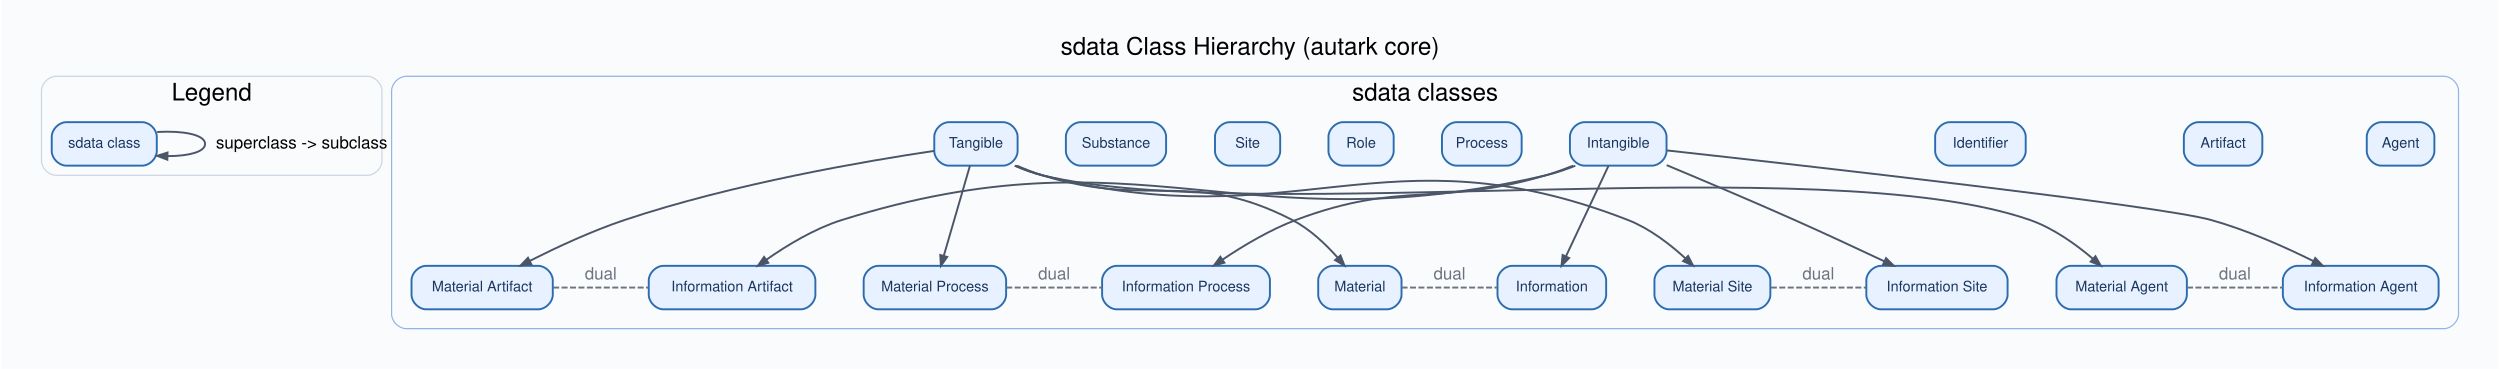
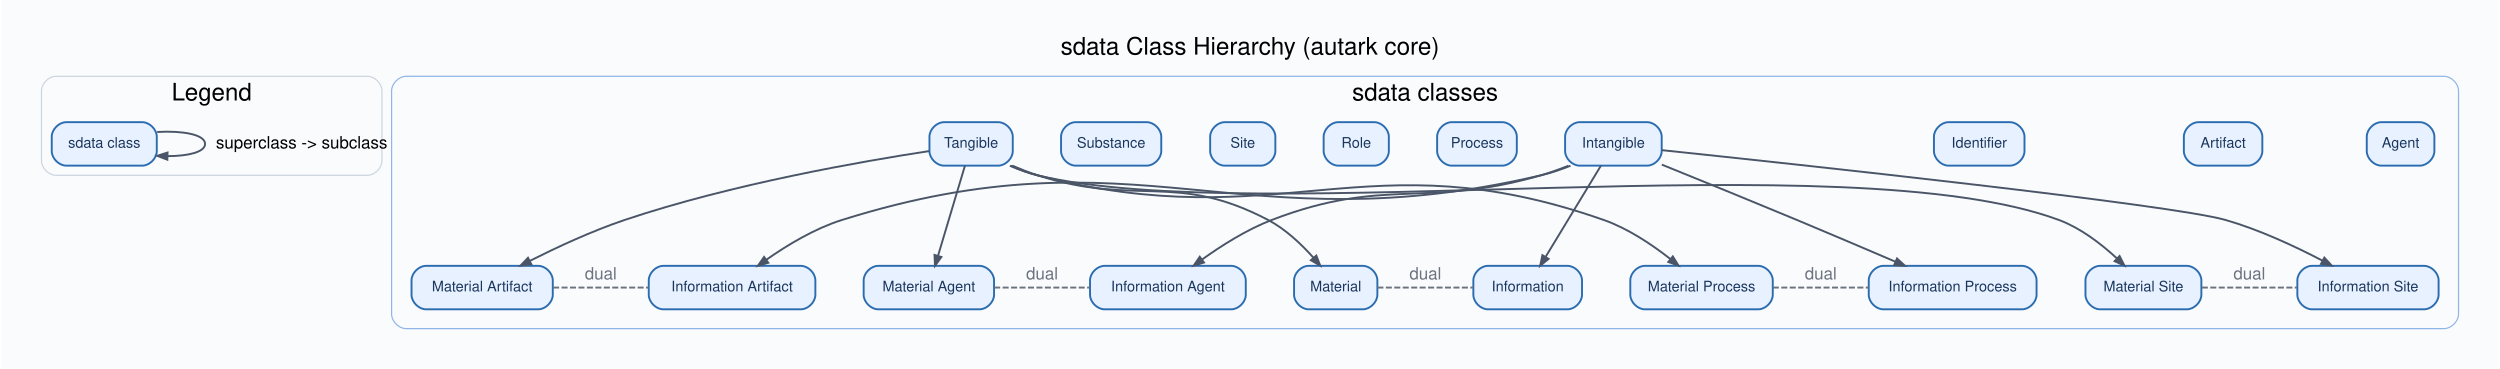
<svg xmlns="http://www.w3.org/2000/svg" width="2068pt" height="305pt" viewBox="0.00 0.00 2068.40 305.40">
  <g id="graph0" class="graph" transform="scale(1 1) rotate(0) translate(25.2 280.2)">
    <polygon fill="#fafbfc" stroke="transparent" points="-25.2,25.2 -25.2,-280.2 2043.2,-280.2 2043.2,25.2 -25.2,25.2" />
    <text text-anchor="middle" x="1009" y="-235" font-family="Helvetica,sans-Serif" font-size="20.00">sdata Class Hierarchy (autark core)</text>
    <g id="clust1" class="cluster">
      <path fill="#fafbfc" stroke="#cbd5e0" d="M20,-135C20,-135 278,-135 278,-135 284,-135 290,-141 290,-147 290,-147 290,-205 290,-205 290,-211 284,-217 278,-217 278,-217 20,-217 20,-217 14,-217 8,-211 8,-205 8,-205 8,-147 8,-147 8,-141 14,-135 20,-135" />
      <text text-anchor="middle" x="149" y="-197" font-family="Helvetica,sans-Serif" font-size="20.00">Legend</text>
    </g>
    <g id="clust2" class="cluster">
      <path fill="#fafbfc" stroke="#90b5e8" d="M310,-8C310,-8 1998,-8 1998,-8 2004,-8 2010,-14 2010,-20 2010,-20 2010,-205 2010,-205 2010,-211 2004,-217 1998,-217 1998,-217 310,-217 310,-217 304,-217 298,-211 298,-205 298,-205 298,-20 298,-20 298,-14 304,-8 310,-8" />
      <text text-anchor="middle" x="1154" y="-197" font-family="Helvetica,sans-Serif" font-size="20.00">sdata classes</text>
    </g>
    <g id="clust3" class="cluster">
</g>
    <g id="clust4" class="cluster">
</g>
    <g id="clust5" class="cluster">
</g>
    <g id="clust6" class="cluster">
</g>
    <g id="clust7" class="cluster">
</g>
    <g id="node1" class="node">
      <path fill="#e8f1ff" stroke="#2b6cb0" stroke-width="1.6" d="M91.5,-179C91.5,-179 28.5,-179 28.5,-179 22.5,-179 16.5,-173 16.5,-167 16.5,-167 16.5,-155 16.5,-155 16.5,-149 22.5,-143 28.5,-143 28.5,-143 91.5,-143 91.5,-143 97.5,-143 103.5,-149 103.5,-155 103.5,-155 103.5,-167 103.5,-167 103.5,-173 97.5,-179 91.5,-179" />
      <text text-anchor="middle" x="60" y="-157.9" font-family="Helvetica,sans-Serif" font-size="12.00" fill="#1a365d">sdata class</text>
    </g>
    <g id="edge1" class="edge">
      <path fill="none" stroke="#4a5568" stroke-width="1.6" d="M103.82,-170.88C124.89,-172.1 143.5,-168.8 143.5,-161 143.5,-154.29 129.76,-150.92 112.52,-150.88" />
      <polygon fill="#4a5568" stroke="#4a5568" stroke-width="1.6" points="112.23,-147.91 103.82,-151.12 112.4,-153.85 112.23,-147.91" />
      <text text-anchor="middle" x="223.5" y="-157.3" font-family="Helvetica,sans-Serif" font-size="14.00">superclass -&gt; subclass</text>
    </g>
    <g id="node2" class="node">
      <path fill="#e8f1ff" stroke="#2b6cb0" stroke-width="1.6" d="M637,-60C637,-60 523,-60 523,-60 517,-60 511,-54 511,-48 511,-48 511,-36 511,-36 511,-30 517,-24 523,-24 523,-24 637,-24 637,-24 643,-24 649,-30 649,-36 649,-36 649,-48 649,-48 649,-54 643,-60 637,-60" />
      <text text-anchor="middle" x="580" y="-38.9" font-family="Helvetica,sans-Serif" font-size="12.00" fill="#1a365d">Information Artifact</text>
    </g>
    <g id="node3" class="node">
      <path fill="#e8f1ff" stroke="#2b6cb0" stroke-width="1.6" d="M419.5,-60C419.5,-60 326.5,-60 326.5,-60 320.5,-60 314.5,-54 314.5,-48 314.5,-48 314.5,-36 314.5,-36 314.5,-30 320.5,-24 326.5,-24 326.5,-24 419.5,-24 419.5,-24 425.5,-24 431.5,-30 431.5,-36 431.5,-36 431.5,-48 431.5,-48 431.5,-54 425.5,-60 419.5,-60" />
      <text text-anchor="middle" x="373" y="-38.9" font-family="Helvetica,sans-Serif" font-size="12.00" fill="#1a365d">Material Artifact</text>
    </g>
    <g id="edge9" class="edge">
      <path fill="none" stroke="#6b7280" stroke-width="1.6" stroke-dasharray="5,2" d="M431.76,-42C456.39,-42 485.19,-42 510.83,-42" />
      <text text-anchor="middle" x="471.25" y="-48.8" font-family="Helvetica,sans-Serif" font-size="14.00" fill="#6b7280">dual</text>
    </g>
    <g id="node4" class="node">
-       <path fill="#e8f1ff" stroke="#2b6cb0" stroke-width="1.6" d="M1624.5,-60C1624.5,-60 1531.5,-60 1531.5,-60 1525.5,-60 1519.5,-54 1519.5,-48 1519.5,-48 1519.5,-36 1519.5,-36 1519.5,-30 1525.5,-24 1531.5,-24 1531.5,-24 1624.5,-24 1624.5,-24 1630.5,-24 1636.5,-30 1636.5,-36 1636.5,-36 1636.5,-48 1636.5,-48 1636.5,-54 1630.5,-60 1624.5,-60" />
-       <text text-anchor="middle" x="1578" y="-38.9" font-family="Helvetica,sans-Serif" font-size="12.00" fill="#1a365d">Information Site</text>
+       <path fill="#e8f1ff" stroke="#2b6cb0" stroke-width="1.6" d="M1648.5,-60C1648.5,-60 1533.5,-60 1533.5,-60 1527.5,-60 1521.5,-54 1521.5,-48 1521.5,-48 1521.5,-36 1521.5,-36 1521.5,-30 1527.5,-24 1533.5,-24 1533.5,-24 1648.5,-24 1648.5,-24 1654.5,-24 1660.5,-30 1660.5,-36 1660.5,-36 1660.5,-48 1660.5,-48 1660.5,-54 1654.5,-60 1648.5,-60" />
+       <text text-anchor="middle" x="1591" y="-38.9" font-family="Helvetica,sans-Serif" font-size="12.00" fill="#1a365d">Information Process</text>
    </g>
    <g id="node5" class="node">
-       <path fill="#e8f1ff" stroke="#2b6cb0" stroke-width="1.6" d="M1428,-60C1428,-60 1356,-60 1356,-60 1350,-60 1344,-54 1344,-48 1344,-48 1344,-36 1344,-36 1344,-30 1350,-24 1356,-24 1356,-24 1428,-24 1428,-24 1434,-24 1440,-30 1440,-36 1440,-36 1440,-48 1440,-48 1440,-54 1434,-60 1428,-60" />
-       <text text-anchor="middle" x="1392" y="-38.9" font-family="Helvetica,sans-Serif" font-size="12.00" fill="#1a365d">Material Site</text>
+       <path fill="#e8f1ff" stroke="#2b6cb0" stroke-width="1.6" d="M1430,-60C1430,-60 1336,-60 1336,-60 1330,-60 1324,-54 1324,-48 1324,-48 1324,-36 1324,-36 1324,-30 1330,-24 1336,-24 1336,-24 1430,-24 1430,-24 1436,-24 1442,-30 1442,-36 1442,-36 1442,-48 1442,-48 1442,-54 1436,-60 1430,-60" />
+       <text text-anchor="middle" x="1383" y="-38.9" font-family="Helvetica,sans-Serif" font-size="12.00" fill="#1a365d">Material Process</text>
+     </g>
+     <g id="edge10" class="edge">
+       <path fill="none" stroke="#6b7280" stroke-width="1.6" stroke-dasharray="5,2" d="M1442.05,-42C1466.79,-42 1495.73,-42 1521.5,-42" />
+       <text text-anchor="middle" x="1481.75" y="-48.8" font-family="Helvetica,sans-Serif" font-size="14.00" fill="#6b7280">dual</text>
+     </g>
+     <g id="node6" class="node">
+       <path fill="#e8f1ff" stroke="#2b6cb0" stroke-width="1.6" d="M1272,-60C1272,-60 1206,-60 1206,-60 1200,-60 1194,-54 1194,-48 1194,-48 1194,-36 1194,-36 1194,-30 1200,-24 1206,-24 1206,-24 1272,-24 1272,-24 1278,-24 1284,-30 1284,-36 1284,-36 1284,-48 1284,-48 1284,-54 1278,-60 1272,-60" />
+       <text text-anchor="middle" x="1239" y="-38.9" font-family="Helvetica,sans-Serif" font-size="12.00" fill="#1a365d">Information</text>
+     </g>
+     <g id="node7" class="node">
+       <path fill="#e8f1ff" stroke="#2b6cb0" stroke-width="1.6" d="M1102.5,-60C1102.5,-60 1057.5,-60 1057.5,-60 1051.5,-60 1045.5,-54 1045.5,-48 1045.5,-48 1045.5,-36 1045.5,-36 1045.5,-30 1051.5,-24 1057.5,-24 1057.5,-24 1102.5,-24 1102.5,-24 1108.5,-24 1114.5,-30 1114.5,-36 1114.5,-36 1114.5,-48 1114.5,-48 1114.5,-54 1108.5,-60 1102.5,-60" />
+       <text text-anchor="middle" x="1080" y="-38.9" font-family="Helvetica,sans-Serif" font-size="12.00" fill="#1a365d">Material</text>
+     </g>
+     <g id="edge7" class="edge">
+       <path fill="none" stroke="#6b7280" stroke-width="1.6" stroke-dasharray="5,2" d="M1114.5,-42C1137.79,-42 1168.76,-42 1193.99,-42" />
+       <text text-anchor="middle" x="1154.25" y="-48.8" font-family="Helvetica,sans-Serif" font-size="14.00" fill="#6b7280">dual</text>
+     </g>
+     <g id="node8" class="node">
+       <path fill="#e8f1ff" stroke="#2b6cb0" stroke-width="1.6" d="M993.5,-60C993.5,-60 888.5,-60 888.5,-60 882.5,-60 876.5,-54 876.5,-48 876.5,-48 876.5,-36 876.5,-36 876.5,-30 882.5,-24 888.5,-24 888.5,-24 993.5,-24 993.5,-24 999.5,-24 1005.5,-30 1005.5,-36 1005.5,-36 1005.5,-48 1005.5,-48 1005.5,-54 999.5,-60 993.5,-60" />
+       <text text-anchor="middle" x="941" y="-38.9" font-family="Helvetica,sans-Serif" font-size="12.00" fill="#1a365d">Information Agent</text>
+     </g>
+     <g id="node9" class="node">
+       <path fill="#e8f1ff" stroke="#2b6cb0" stroke-width="1.6" d="M785,-60C785,-60 701,-60 701,-60 695,-60 689,-54 689,-48 689,-48 689,-36 689,-36 689,-30 695,-24 701,-24 701,-24 785,-24 785,-24 791,-24 797,-30 797,-36 797,-36 797,-48 797,-48 797,-54 791,-60 785,-60" />
+       <text text-anchor="middle" x="743" y="-38.9" font-family="Helvetica,sans-Serif" font-size="12.00" fill="#1a365d">Material Agent</text>
+     </g>
+     <g id="edge8" class="edge">
+       <path fill="none" stroke="#6b7280" stroke-width="1.6" stroke-dasharray="5,2" d="M797.1,-42C821.61,-42 850.77,-42 876.41,-42" />
+       <text text-anchor="middle" x="836.75" y="-48.8" font-family="Helvetica,sans-Serif" font-size="14.00" fill="#6b7280">dual</text>
+     </g>
+     <g id="node10" class="node">
+       <path fill="#e8f1ff" stroke="#2b6cb0" stroke-width="1.6" d="M1981.5,-60C1981.5,-60 1888.5,-60 1888.5,-60 1882.5,-60 1876.5,-54 1876.5,-48 1876.5,-48 1876.5,-36 1876.5,-36 1876.5,-30 1882.5,-24 1888.5,-24 1888.5,-24 1981.5,-24 1981.5,-24 1987.5,-24 1993.5,-30 1993.5,-36 1993.5,-36 1993.5,-48 1993.5,-48 1993.5,-54 1987.5,-60 1981.5,-60" />
+       <text text-anchor="middle" x="1935" y="-38.9" font-family="Helvetica,sans-Serif" font-size="12.00" fill="#1a365d">Information Site</text>
+     </g>
+     <g id="node11" class="node">
+       <path fill="#e8f1ff" stroke="#2b6cb0" stroke-width="1.6" d="M1785,-60C1785,-60 1713,-60 1713,-60 1707,-60 1701,-54 1701,-48 1701,-48 1701,-36 1701,-36 1701,-30 1707,-24 1713,-24 1713,-24 1785,-24 1785,-24 1791,-24 1797,-30 1797,-36 1797,-36 1797,-48 1797,-48 1797,-54 1791,-60 1785,-60" />
+       <text text-anchor="middle" x="1749" y="-38.9" font-family="Helvetica,sans-Serif" font-size="12.00" fill="#1a365d">Material Site</text>
    </g>
    <g id="edge11" class="edge">
-       <path fill="none" stroke="#6b7280" stroke-width="1.6" stroke-dasharray="5,2" d="M1440.38,-42C1464.49,-42 1493.85,-42 1519.24,-42" />
-       <text text-anchor="middle" x="1479.75" y="-48.8" font-family="Helvetica,sans-Serif" font-size="14.00" fill="#6b7280">dual</text>
-     </g>
-     <g id="node6" class="node">
-       <path fill="#e8f1ff" stroke="#2b6cb0" stroke-width="1.6" d="M1292,-60C1292,-60 1226,-60 1226,-60 1220,-60 1214,-54 1214,-48 1214,-48 1214,-36 1214,-36 1214,-30 1220,-24 1226,-24 1226,-24 1292,-24 1292,-24 1298,-24 1304,-30 1304,-36 1304,-36 1304,-48 1304,-48 1304,-54 1298,-60 1292,-60" />
-       <text text-anchor="middle" x="1259" y="-38.9" font-family="Helvetica,sans-Serif" font-size="12.00" fill="#1a365d">Information</text>
-     </g>
-     <g id="node7" class="node">
-       <path fill="#e8f1ff" stroke="#2b6cb0" stroke-width="1.6" d="M1122.5,-60C1122.5,-60 1077.5,-60 1077.5,-60 1071.5,-60 1065.5,-54 1065.5,-48 1065.5,-48 1065.5,-36 1065.5,-36 1065.5,-30 1071.5,-24 1077.5,-24 1077.5,-24 1122.5,-24 1122.5,-24 1128.5,-24 1134.5,-30 1134.5,-36 1134.5,-36 1134.5,-48 1134.5,-48 1134.5,-54 1128.5,-60 1122.5,-60" />
-       <text text-anchor="middle" x="1100" y="-38.9" font-family="Helvetica,sans-Serif" font-size="12.00" fill="#1a365d">Material</text>
-     </g>
-     <g id="edge7" class="edge">
-       <path fill="none" stroke="#6b7280" stroke-width="1.6" stroke-dasharray="5,2" d="M1134.5,-42C1157.79,-42 1188.76,-42 1213.99,-42" />
-       <text text-anchor="middle" x="1174.25" y="-48.8" font-family="Helvetica,sans-Serif" font-size="14.00" fill="#6b7280">dual</text>
-     </g>
-     <g id="node8" class="node">
-       <path fill="#e8f1ff" stroke="#2b6cb0" stroke-width="1.6" d="M1013.5,-60C1013.5,-60 898.5,-60 898.5,-60 892.5,-60 886.5,-54 886.5,-48 886.5,-48 886.5,-36 886.5,-36 886.5,-30 892.5,-24 898.5,-24 898.5,-24 1013.5,-24 1013.5,-24 1019.5,-24 1025.5,-30 1025.5,-36 1025.5,-36 1025.5,-48 1025.5,-48 1025.5,-54 1019.5,-60 1013.5,-60" />
-       <text text-anchor="middle" x="956" y="-38.9" font-family="Helvetica,sans-Serif" font-size="12.00" fill="#1a365d">Information Process</text>
-     </g>
-     <g id="node9" class="node">
-       <path fill="#e8f1ff" stroke="#2b6cb0" stroke-width="1.6" d="M795,-60C795,-60 701,-60 701,-60 695,-60 689,-54 689,-48 689,-48 689,-36 689,-36 689,-30 695,-24 701,-24 701,-24 795,-24 795,-24 801,-24 807,-30 807,-36 807,-36 807,-48 807,-48 807,-54 801,-60 795,-60" />
-       <text text-anchor="middle" x="748" y="-38.9" font-family="Helvetica,sans-Serif" font-size="12.00" fill="#1a365d">Material Process</text>
-     </g>
-     <g id="edge10" class="edge">
-       <path fill="none" stroke="#6b7280" stroke-width="1.6" stroke-dasharray="5,2" d="M807.05,-42C831.79,-42 860.73,-42 886.5,-42" />
-       <text text-anchor="middle" x="846.75" y="-48.8" font-family="Helvetica,sans-Serif" font-size="14.00" fill="#6b7280">dual</text>
-     </g>
-     <g id="node10" class="node">
-       <path fill="#e8f1ff" stroke="#2b6cb0" stroke-width="1.6" d="M1981.5,-60C1981.5,-60 1876.5,-60 1876.5,-60 1870.5,-60 1864.5,-54 1864.5,-48 1864.5,-48 1864.5,-36 1864.5,-36 1864.5,-30 1870.5,-24 1876.5,-24 1876.5,-24 1981.5,-24 1981.5,-24 1987.5,-24 1993.5,-30 1993.5,-36 1993.5,-36 1993.5,-48 1993.5,-48 1993.5,-54 1987.5,-60 1981.5,-60" />
-       <text text-anchor="middle" x="1929" y="-38.9" font-family="Helvetica,sans-Serif" font-size="12.00" fill="#1a365d">Information Agent</text>
-     </g>
-     <g id="node11" class="node">
-       <path fill="#e8f1ff" stroke="#2b6cb0" stroke-width="1.6" d="M1773,-60C1773,-60 1689,-60 1689,-60 1683,-60 1677,-54 1677,-48 1677,-48 1677,-36 1677,-36 1677,-30 1683,-24 1689,-24 1689,-24 1773,-24 1773,-24 1779,-24 1785,-30 1785,-36 1785,-36 1785,-48 1785,-48 1785,-54 1779,-60 1773,-60" />
-       <text text-anchor="middle" x="1731" y="-38.9" font-family="Helvetica,sans-Serif" font-size="12.00" fill="#1a365d">Material Agent</text>
-     </g>
-     <g id="edge8" class="edge">
-       <path fill="none" stroke="#6b7280" stroke-width="1.6" stroke-dasharray="5,2" d="M1785.1,-42C1809.61,-42 1838.77,-42 1864.41,-42" />
-       <text text-anchor="middle" x="1824.75" y="-48.8" font-family="Helvetica,sans-Serif" font-size="14.00" fill="#6b7280">dual</text>
+       <path fill="none" stroke="#6b7280" stroke-width="1.6" stroke-dasharray="5,2" d="M1797.38,-42C1821.49,-42 1850.85,-42 1876.24,-42" />
+       <text text-anchor="middle" x="1836.75" y="-48.8" font-family="Helvetica,sans-Serif" font-size="14.00" fill="#6b7280">dual</text>
    </g>
    <g id="node12" class="node">
      <path fill="#e8f1ff" stroke="#2b6cb0" stroke-width="1.6" d="M1978,-179C1978,-179 1946,-179 1946,-179 1940,-179 1934,-173 1934,-167 1934,-167 1934,-155 1934,-155 1934,-149 1940,-143 1946,-143 1946,-143 1978,-143 1978,-143 1984,-143 1990,-149 1990,-155 1990,-155 1990,-167 1990,-167 1990,-173 1984,-179 1978,-179" />
      <text text-anchor="middle" x="1962" y="-157.9" font-family="Helvetica,sans-Serif" font-size="12.00" fill="#1a365d">Agent</text>
    </g>
    <g id="node13" class="node">
      <path fill="#e8f1ff" stroke="#2b6cb0" stroke-width="1.6" d="M1835.5,-179C1835.5,-179 1794.5,-179 1794.5,-179 1788.5,-179 1782.5,-173 1782.5,-167 1782.5,-167 1782.5,-155 1782.5,-155 1782.5,-149 1788.5,-143 1794.5,-143 1794.5,-143 1835.5,-143 1835.5,-143 1841.5,-143 1847.5,-149 1847.5,-155 1847.5,-155 1847.5,-167 1847.5,-167 1847.5,-173 1841.5,-179 1835.5,-179" />
      <text text-anchor="middle" x="1815" y="-157.9" font-family="Helvetica,sans-Serif" font-size="12.00" fill="#1a365d">Artifact</text>
    </g>
    <g id="node14" class="node">
-       <path fill="#e8f1ff" stroke="#2b6cb0" stroke-width="1.6" d="M1639.5,-179C1639.5,-179 1588.5,-179 1588.5,-179 1582.5,-179 1576.5,-173 1576.5,-167 1576.5,-167 1576.5,-155 1576.5,-155 1576.5,-149 1582.5,-143 1588.5,-143 1588.5,-143 1639.5,-143 1639.5,-143 1645.5,-143 1651.5,-149 1651.5,-155 1651.5,-155 1651.5,-167 1651.5,-167 1651.5,-173 1645.5,-179 1639.5,-179" />
-       <text text-anchor="middle" x="1614" y="-157.9" font-family="Helvetica,sans-Serif" font-size="12.00" fill="#1a365d">Identifier</text>
+       <path fill="#e8f1ff" stroke="#2b6cb0" stroke-width="1.6" d="M1638.5,-179C1638.5,-179 1587.5,-179 1587.5,-179 1581.5,-179 1575.5,-173 1575.5,-167 1575.5,-167 1575.5,-155 1575.5,-155 1575.5,-149 1581.5,-143 1587.5,-143 1587.5,-143 1638.5,-143 1638.5,-143 1644.5,-143 1650.5,-149 1650.5,-155 1650.5,-155 1650.5,-167 1650.5,-167 1650.5,-173 1644.5,-179 1638.5,-179" />
+       <text text-anchor="middle" x="1613" y="-157.9" font-family="Helvetica,sans-Serif" font-size="12.00" fill="#1a365d">Identifier</text>
    </g>
    <g id="node15" class="node">
-       <path fill="#e8f1ff" stroke="#2b6cb0" stroke-width="1.6" d="M1342,-179C1342,-179 1286,-179 1286,-179 1280,-179 1274,-173 1274,-167 1274,-167 1274,-155 1274,-155 1274,-149 1280,-143 1286,-143 1286,-143 1342,-143 1342,-143 1348,-143 1354,-149 1354,-155 1354,-155 1354,-167 1354,-167 1354,-173 1348,-179 1342,-179" />
-       <text text-anchor="middle" x="1314" y="-157.9" font-family="Helvetica,sans-Serif" font-size="12.00" fill="#1a365d">Intangible</text>
+       <path fill="#e8f1ff" stroke="#2b6cb0" stroke-width="1.6" d="M1338,-179C1338,-179 1282,-179 1282,-179 1276,-179 1270,-173 1270,-167 1270,-167 1270,-155 1270,-155 1270,-149 1276,-143 1282,-143 1282,-143 1338,-143 1338,-143 1344,-143 1350,-149 1350,-155 1350,-155 1350,-167 1350,-167 1350,-173 1344,-179 1338,-179" />
+       <text text-anchor="middle" x="1310" y="-157.9" font-family="Helvetica,sans-Serif" font-size="12.00" fill="#1a365d">Intangible</text>
    </g>
    <g id="edge4" class="edge">
-       <path fill="none" stroke="#4a5568" stroke-width="1.6" d="M1278.47,-142.93C1270.58,-139.79 1262.13,-136.9 1254,-135 1001.15,-76.04 918.77,-175.6 671,-98 648.34,-90.9 625.48,-77.05 608.34,-65.03" />
-       <polygon fill="#4a5568" stroke="#4a5568" stroke-width="1.6" points="610,-62.56 601.36,-60.01 606.52,-67.39 610,-62.56" />
+       <path fill="none" stroke="#4a5568" stroke-width="1.6" d="M1274.47,-142.94C1266.58,-139.79 1258.13,-136.9 1250,-135 998.89,-76.39 917.06,-175.12 671,-98 648.34,-90.9 625.48,-77.05 608.34,-65.02" />
+       <polygon fill="#4a5568" stroke="#4a5568" stroke-width="1.6" points="610,-62.55 601.36,-60.01 606.53,-67.38 610,-62.55" />
+     </g>
+     <g id="edge5" class="edge">
+       <path fill="none" stroke="#4a5568" stroke-width="1.6" d="M1350.07,-143.85C1380.76,-131.44 1424.12,-113.8 1462,-98 1489.05,-86.72 1519.19,-73.88 1543.53,-63.45" />
+       <polygon fill="#4a5568" stroke="#4a5568" stroke-width="1.6" points="1544.91,-66.1 1551.55,-60.01 1542.56,-60.63 1544.91,-66.1" />
+     </g>
+     <g id="edge2" class="edge">
+       <path fill="none" stroke="#4a5568" stroke-width="1.6" d="M1299.68,-142.99C1287.63,-123.14 1267.63,-90.18 1253.91,-67.56" />
+       <polygon fill="#4a5568" stroke="#4a5568" stroke-width="1.6" points="1256.29,-65.76 1249.34,-60.03 1251.2,-68.84 1256.29,-65.76" />
+     </g>
+     <g id="edge3" class="edge">
+       <path fill="none" stroke="#4a5568" stroke-width="1.6" d="M1272.71,-142.91C1265.29,-139.96 1257.48,-137.15 1250,-135 1153.44,-107.27 1120.79,-134.02 1027,-98 1006.34,-90.07 985.37,-76.78 969.31,-65.26" />
+       <polygon fill="#4a5568" stroke="#4a5568" stroke-width="1.6" points="970.91,-62.74 962.3,-60.12 967.39,-67.54 970.91,-62.74" />
    </g>
    <g id="edge6" class="edge">
-       <path fill="none" stroke="#4a5568" stroke-width="1.6" d="M1354.13,-143.4C1383.55,-131.12 1424.4,-113.85 1460,-98 1484.73,-86.99 1512.16,-74.24 1534.34,-63.79" />
-       <polygon fill="#4a5568" stroke="#4a5568" stroke-width="1.6" points="1535.84,-66.37 1542.26,-60.05 1533.3,-60.99 1535.84,-66.37" />
-     </g>
-     <g id="edge2" class="edge">
-       <path fill="none" stroke="#4a5568" stroke-width="1.6" d="M1306,-142.99C1296.72,-123.23 1281.31,-90.47 1270.69,-67.86" />
-       <polygon fill="#4a5568" stroke="#4a5568" stroke-width="1.6" points="1273.32,-66.46 1267.01,-60.03 1267.93,-68.99 1273.32,-66.46" />
-     </g>
-     <g id="edge5" class="edge">
-       <path fill="none" stroke="#4a5568" stroke-width="1.6" d="M1276.69,-142.98C1269.27,-140.02 1261.47,-137.2 1254,-135 1164.33,-108.65 1134.46,-130.95 1047,-98 1025.58,-89.93 1003.56,-76.77 986.54,-65.35" />
-       <polygon fill="#4a5568" stroke="#4a5568" stroke-width="1.6" points="987.79,-62.6 979.1,-60.25 984.43,-67.51 987.79,-62.6" />
-     </g>
-     <g id="edge3" class="edge">
-       <path fill="none" stroke="#4a5568" stroke-width="1.6" d="M1354.38,-155.59C1464.01,-143.5 1761.91,-110 1805,-98 1834.45,-89.8 1865.92,-75.77 1889.79,-63.94" />
-       <polygon fill="#4a5568" stroke="#4a5568" stroke-width="1.6" points="1891.32,-66.5 1897.58,-60.02 1888.65,-61.18 1891.32,-66.5" />
+       <path fill="none" stroke="#4a5568" stroke-width="1.6" d="M1350.09,-155.83C1461.98,-144.09 1772.4,-110.77 1817,-98 1844.99,-89.98 1874.69,-76.11 1897.29,-64.3" />
+       <polygon fill="#4a5568" stroke="#4a5568" stroke-width="1.6" points="1898.86,-66.84 1904.97,-60.23 1896.07,-61.58 1898.86,-66.84" />
    </g>
    <g id="node16" class="node">
-       <path fill="#e8f1ff" stroke="#2b6cb0" stroke-width="1.6" d="M1222,-179C1222,-179 1180,-179 1180,-179 1174,-179 1168,-173 1168,-167 1168,-167 1168,-155 1168,-155 1168,-149 1174,-143 1180,-143 1180,-143 1222,-143 1222,-143 1228,-143 1234,-149 1234,-155 1234,-155 1234,-167 1234,-167 1234,-173 1228,-179 1222,-179" />
-       <text text-anchor="middle" x="1201" y="-157.9" font-family="Helvetica,sans-Serif" font-size="12.00" fill="#1a365d">Process</text>
+       <path fill="#e8f1ff" stroke="#2b6cb0" stroke-width="1.6" d="M1218,-179C1218,-179 1176,-179 1176,-179 1170,-179 1164,-173 1164,-167 1164,-167 1164,-155 1164,-155 1164,-149 1170,-143 1176,-143 1176,-143 1218,-143 1218,-143 1224,-143 1230,-149 1230,-155 1230,-155 1230,-167 1230,-167 1230,-173 1224,-179 1218,-179" />
+       <text text-anchor="middle" x="1197" y="-157.9" font-family="Helvetica,sans-Serif" font-size="12.00" fill="#1a365d">Process</text>
    </g>
    <g id="node17" class="node">
-       <path fill="#e8f1ff" stroke="#2b6cb0" stroke-width="1.6" d="M1116,-179C1116,-179 1086,-179 1086,-179 1080,-179 1074,-173 1074,-167 1074,-167 1074,-155 1074,-155 1074,-149 1080,-143 1086,-143 1086,-143 1116,-143 1116,-143 1122,-143 1128,-149 1128,-155 1128,-155 1128,-167 1128,-167 1128,-173 1122,-179 1116,-179" />
-       <text text-anchor="middle" x="1101" y="-157.9" font-family="Helvetica,sans-Serif" font-size="12.00" fill="#1a365d">Role</text>
+       <path fill="#e8f1ff" stroke="#2b6cb0" stroke-width="1.6" d="M1112,-179C1112,-179 1082,-179 1082,-179 1076,-179 1070,-173 1070,-167 1070,-167 1070,-155 1070,-155 1070,-149 1076,-143 1082,-143 1082,-143 1112,-143 1112,-143 1118,-143 1124,-149 1124,-155 1124,-155 1124,-167 1124,-167 1124,-173 1118,-179 1112,-179" />
+       <text text-anchor="middle" x="1097" y="-157.9" font-family="Helvetica,sans-Serif" font-size="12.00" fill="#1a365d">Role</text>
    </g>
    <g id="node18" class="node">
-       <path fill="#e8f1ff" stroke="#2b6cb0" stroke-width="1.6" d="M1022,-179C1022,-179 992,-179 992,-179 986,-179 980,-173 980,-167 980,-167 980,-155 980,-155 980,-149 986,-143 992,-143 992,-143 1022,-143 1022,-143 1028,-143 1034,-149 1034,-155 1034,-155 1034,-167 1034,-167 1034,-173 1028,-179 1022,-179" />
-       <text text-anchor="middle" x="1007" y="-157.9" font-family="Helvetica,sans-Serif" font-size="12.00" fill="#1a365d">Site</text>
+       <path fill="#e8f1ff" stroke="#2b6cb0" stroke-width="1.6" d="M1018,-179C1018,-179 988,-179 988,-179 982,-179 976,-173 976,-167 976,-167 976,-155 976,-155 976,-149 982,-143 988,-143 988,-143 1018,-143 1018,-143 1024,-143 1030,-149 1030,-155 1030,-155 1030,-167 1030,-167 1030,-173 1024,-179 1018,-179" />
+       <text text-anchor="middle" x="1003" y="-157.9" font-family="Helvetica,sans-Serif" font-size="12.00" fill="#1a365d">Site</text>
    </g>
    <g id="node19" class="node">
-       <path fill="#e8f1ff" stroke="#2b6cb0" stroke-width="1.6" d="M927.5,-179C927.5,-179 868.5,-179 868.5,-179 862.5,-179 856.5,-173 856.5,-167 856.5,-167 856.5,-155 856.5,-155 856.5,-149 862.5,-143 868.5,-143 868.5,-143 927.5,-143 927.5,-143 933.5,-143 939.5,-149 939.5,-155 939.5,-155 939.5,-167 939.5,-167 939.5,-173 933.5,-179 927.5,-179" />
-       <text text-anchor="middle" x="898" y="-157.9" font-family="Helvetica,sans-Serif" font-size="12.00" fill="#1a365d">Substance</text>
+       <path fill="#e8f1ff" stroke="#2b6cb0" stroke-width="1.6" d="M923.5,-179C923.5,-179 864.5,-179 864.5,-179 858.5,-179 852.5,-173 852.5,-167 852.5,-167 852.5,-155 852.5,-155 852.5,-149 858.5,-143 864.5,-143 864.5,-143 923.5,-143 923.5,-143 929.5,-143 935.5,-149 935.5,-155 935.5,-155 935.5,-167 935.5,-167 935.5,-173 929.5,-179 923.5,-179" />
+       <text text-anchor="middle" x="894" y="-157.9" font-family="Helvetica,sans-Serif" font-size="12.00" fill="#1a365d">Substance</text>
    </g>
    <g id="node20" class="node">
-       <path fill="#e8f1ff" stroke="#2b6cb0" stroke-width="1.6" d="M804.5,-179C804.5,-179 759.5,-179 759.5,-179 753.5,-179 747.5,-173 747.5,-167 747.5,-167 747.5,-155 747.5,-155 747.5,-149 753.5,-143 759.5,-143 759.5,-143 804.5,-143 804.5,-143 810.5,-143 816.5,-149 816.5,-155 816.5,-155 816.5,-167 816.5,-167 816.5,-173 810.5,-179 804.5,-179" />
-       <text text-anchor="middle" x="782" y="-157.9" font-family="Helvetica,sans-Serif" font-size="12.00" fill="#1a365d">Tangible</text>
+       <path fill="#e8f1ff" stroke="#2b6cb0" stroke-width="1.6" d="M800.5,-179C800.5,-179 755.5,-179 755.5,-179 749.5,-179 743.5,-173 743.5,-167 743.5,-167 743.5,-155 743.5,-155 743.5,-149 749.5,-143 755.5,-143 755.5,-143 800.5,-143 800.5,-143 806.5,-143 812.5,-149 812.5,-155 812.5,-155 812.5,-167 812.5,-167 812.5,-173 806.5,-179 800.5,-179" />
+       <text text-anchor="middle" x="778" y="-157.9" font-family="Helvetica,sans-Serif" font-size="12.00" fill="#1a365d">Tangible</text>
    </g>
    <g id="edge14" class="edge">
-       <path fill="none" stroke="#4a5568" stroke-width="1.6" d="M747.28,-155.21C692.03,-147 581.13,-128.17 491,-98 463.97,-88.95 434.93,-75.47 412.42,-64.12" />
-       <polygon fill="#4a5568" stroke="#4a5568" stroke-width="1.6" points="413.67,-61.41 404.75,-60.2 410.97,-66.71 413.67,-61.41" />
+       <path fill="none" stroke="#4a5568" stroke-width="1.6" d="M743.31,-155.07C688.68,-146.75 579.66,-127.82 491,-98 463.98,-88.91 434.94,-75.43 412.43,-64.09" />
+       <polygon fill="#4a5568" stroke="#4a5568" stroke-width="1.6" points="413.68,-61.38 404.76,-60.17 410.98,-66.68 413.68,-61.38" />
+     </g>
+     <g id="edge15" class="edge">
+       <path fill="none" stroke="#4a5568" stroke-width="1.6" d="M810.77,-142.87C817.93,-139.77 825.59,-136.91 833,-135 1035.45,-82.73 1104.71,-167.26 1302,-98 1322.12,-90.94 1341.98,-77.58 1356.99,-65.81" />
+       <polygon fill="#4a5568" stroke="#4a5568" stroke-width="1.6" points="1359.21,-67.84 1363.96,-60.18 1355.47,-63.21 1359.21,-67.84" />
+     </g>
+     <g id="edge12" class="edge">
+       <path fill="none" stroke="#4a5568" stroke-width="1.6" d="M812.13,-142.99C818.93,-140.03 826.11,-137.2 833,-135 915.37,-108.71 947.46,-138.23 1024,-98 1038.38,-90.44 1051.52,-77.99 1061.45,-66.84" />
+       <polygon fill="#4a5568" stroke="#4a5568" stroke-width="1.6" points="1063.93,-68.52 1067.2,-60.13 1059.41,-64.65 1063.93,-68.52" />
+     </g>
+     <g id="edge13" class="edge">
+       <path fill="none" stroke="#4a5568" stroke-width="1.6" d="M772.91,-142.99C767.05,-123.4 757.37,-91.04 750.62,-68.46" />
+       <polygon fill="#4a5568" stroke="#4a5568" stroke-width="1.6" points="753.38,-67.32 748.1,-60.03 747.68,-69.03 753.38,-67.32" />
    </g>
    <g id="edge16" class="edge">
-       <path fill="none" stroke="#4a5568" stroke-width="1.6" d="M814.47,-142.99C821.72,-139.83 829.48,-136.93 837,-135 1046.39,-81.23 1120.53,-176.39 1322,-98 1339.91,-91.03 1356.93,-77.86 1369.71,-66.15" />
-       <polygon fill="#4a5568" stroke="#4a5568" stroke-width="1.6" points="1371.86,-68.21 1375.98,-60.21 1367.77,-63.89 1371.86,-68.21" />
-     </g>
-     <g id="edge12" class="edge">
-       <path fill="none" stroke="#4a5568" stroke-width="1.6" d="M816.11,-142.91C822.91,-139.96 830.09,-137.15 837,-135 926.24,-107.22 960.96,-140.88 1044,-98 1058.44,-90.54 1071.58,-78.1 1081.49,-66.93" />
-       <polygon fill="#4a5568" stroke="#4a5568" stroke-width="1.6" points="1083.98,-68.6 1087.23,-60.2 1079.46,-64.74 1083.98,-68.6" />
-     </g>
-     <g id="edge15" class="edge">
-       <path fill="none" stroke="#4a5568" stroke-width="1.6" d="M777.06,-142.99C771.37,-123.4 761.96,-91.04 755.4,-68.46" />
-       <polygon fill="#4a5568" stroke="#4a5568" stroke-width="1.6" points="758.18,-67.37 752.95,-60.03 752.47,-69.03 758.18,-67.37" />
-     </g>
-     <g id="edge13" class="edge">
-       <path fill="none" stroke="#4a5568" stroke-width="1.6" d="M814.13,-142.94C821.46,-139.75 829.35,-136.84 837,-135 1013.92,-92.47 1483.2,-157.97 1655,-98 1674.43,-91.22 1693.19,-77.74 1707.21,-65.82" />
-       <polygon fill="#4a5568" stroke="#4a5568" stroke-width="1.6" points="1709.26,-67.97 1713.69,-60.13 1705.34,-63.5 1709.26,-67.97" />
+       <path fill="none" stroke="#4a5568" stroke-width="1.6" d="M810.13,-142.93C817.46,-139.74 825.35,-136.83 833,-135 1016,-91.15 1502.54,-163.38 1679,-98 1697.14,-91.28 1714.28,-77.98 1727.06,-66.14" />
+       <polygon fill="#4a5568" stroke="#4a5568" stroke-width="1.6" points="1729.25,-68.16 1733.32,-60.13 1725.13,-63.87 1729.25,-68.16" />
    </g>
  </g>
</svg>
